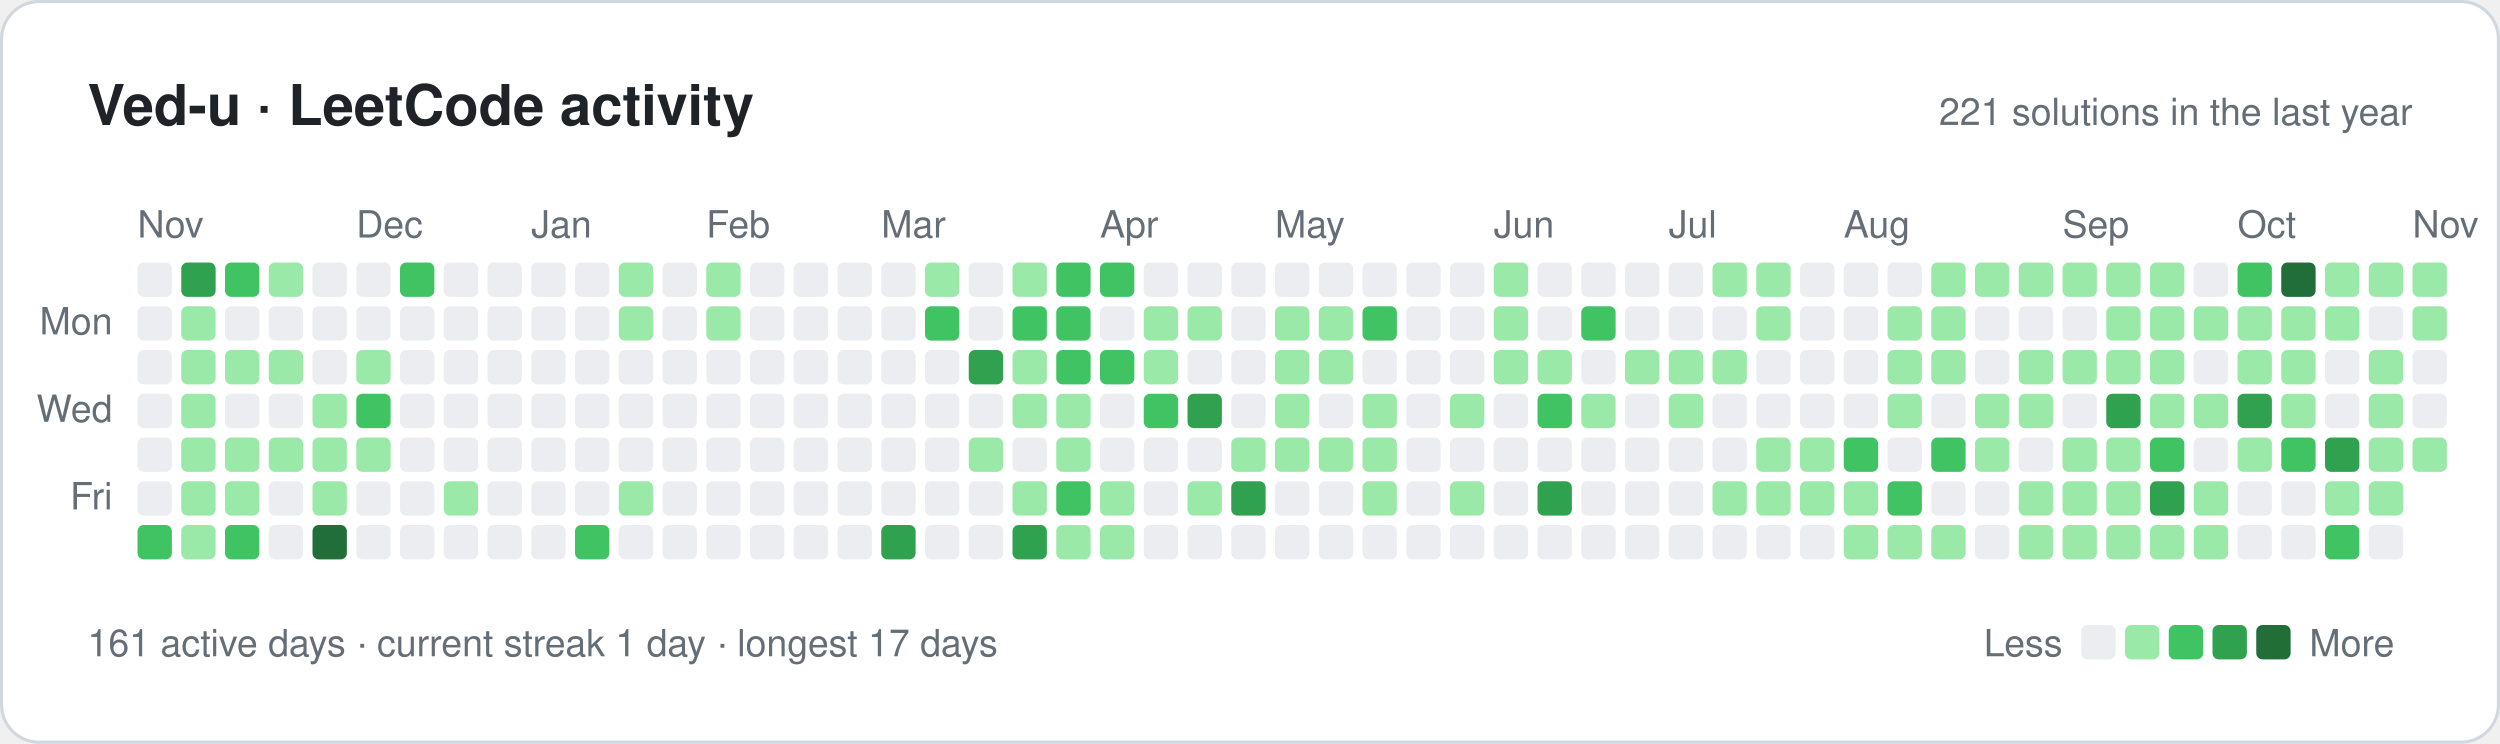
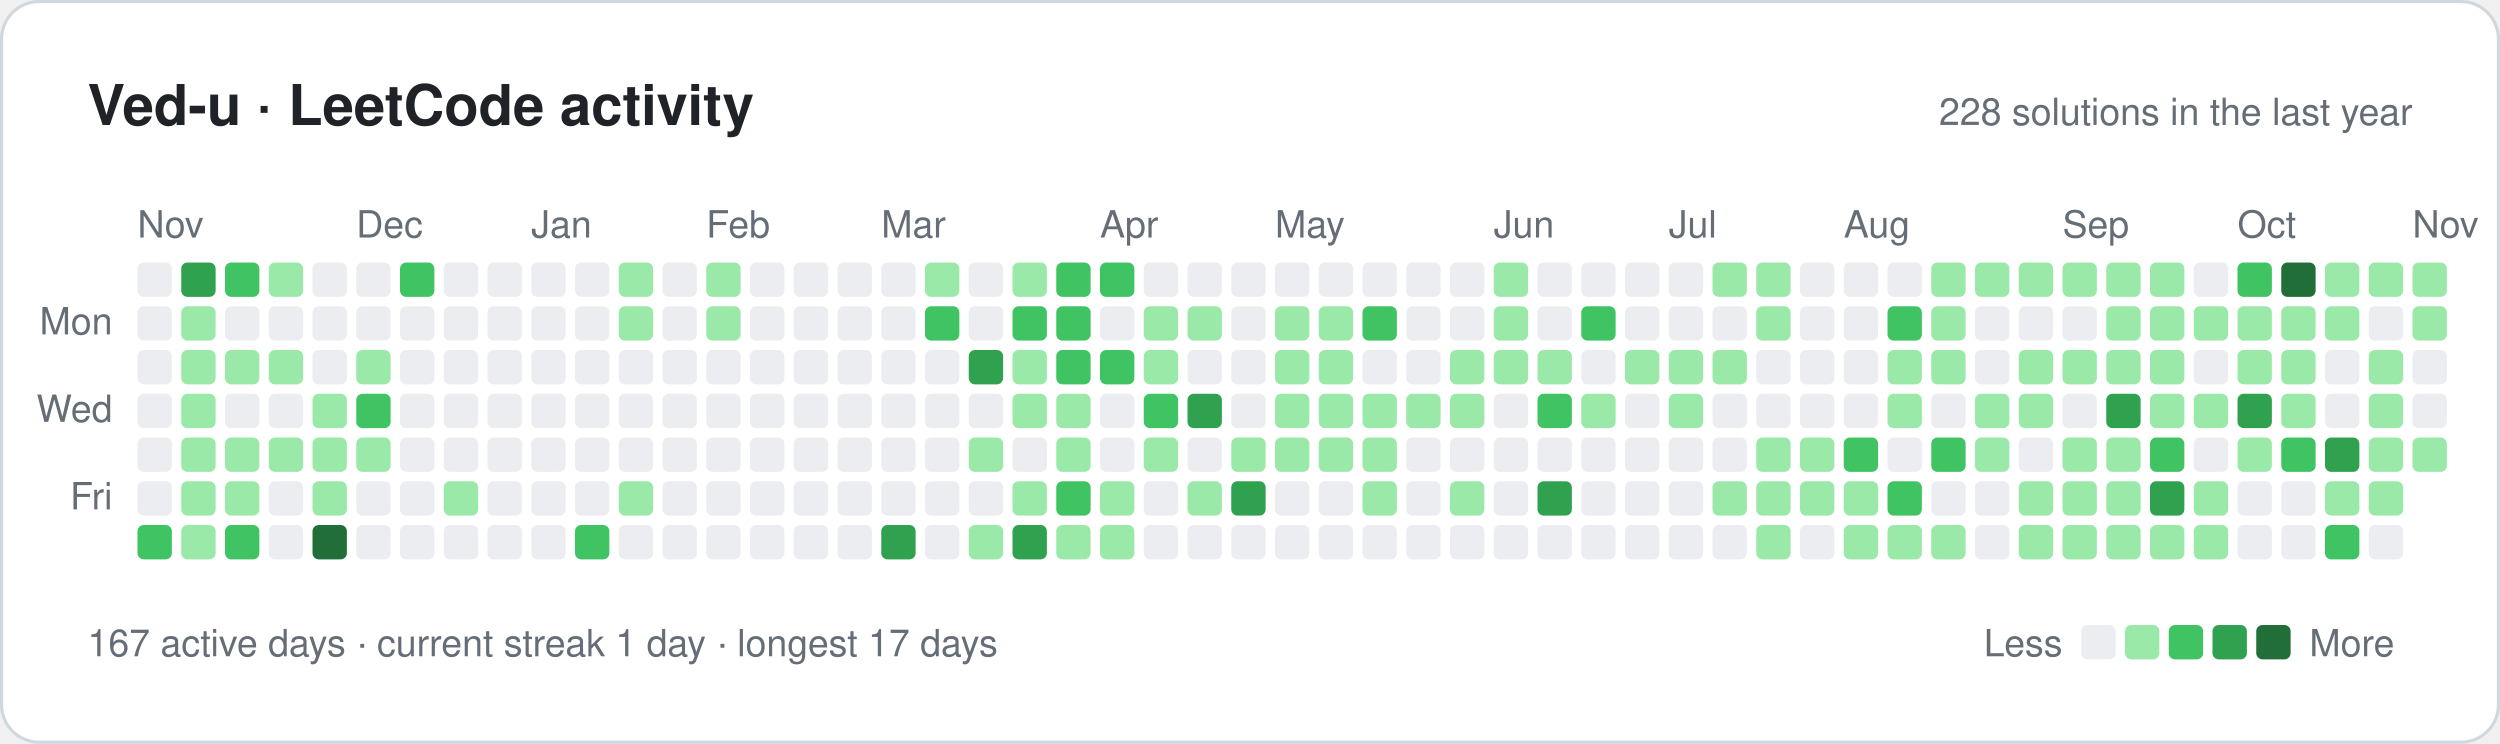
<svg xmlns="http://www.w3.org/2000/svg" width="800" height="238" viewBox="0 0 800 238" font-family="-apple-system,BlinkMacSystemFont,'Segoe UI',Helvetica,Arial,sans-serif" role="img" aria-labelledby="t">
  <style>
.bg{fill:#ffffff;stroke:#d0d7de}.title{fill:#1f2328;font-size:18px;font-weight:600}.muted{fill:#656d76;font-size:12px}
.label{fill:#1f2328;font-size:13px;font-weight:600}.value{fill:#1f2328;font-size:22px;font-weight:700}.value-sm{fill:#1f2328;font-size:14px;font-weight:700}
.total{fill:#1f2328;font-size:30px;font-weight:700}.track{fill:#eaeef2}.ring-track{stroke:#eaeef2}.divider{stroke:#d0d7de}.grid{stroke:#d0d7de;fill:none}
@media (prefers-color-scheme: dark){.bg{fill:#0d1117;stroke:#30363d}.title,.label,.value,.value-sm,.total{fill:#e6edf3}.muted{fill:#8b949e}.track{fill:#21262d}.ring-track{stroke:#21262d}.divider{stroke:#30363d}.grid{stroke:#30363d}}
@keyframes ls-fade{from{opacity:0;transform:translateY(6px)}to{opacity:1;transform:none}}
@keyframes ls-grow{from{transform:scaleX(0)}to{transform:scaleX(1)}}
@keyframes ls-pop{from{opacity:0;transform:scale(.2)}to{opacity:1;transform:scale(1)}}
@keyframes ls-pulse{0%,100%{opacity:1}50%{opacity:.3}}
.fade{animation:ls-fade .6s ease-out both}
.grow{transform-box:fill-box;transform-origin:left center;animation:ls-grow .9s cubic-bezier(.2,.7,.3,1) both}
.pulse{animation:ls-pulse 1.8s ease-in-out infinite}
.d1{animation-delay:0.12s}
.d2{animation-delay:0.24s}
.d3{animation-delay:0.36s}
.d4{animation-delay:0.48s}
.d5{animation-delay:0.60s}
.d6{animation-delay:0.72s}
.d7{animation-delay:0.84s}
.d8{animation-delay:0.96s}
@media (prefers-reduced-motion: reduce){*{animation:none!important}}
.h0{fill:#ebedf0}.h1{fill:#9be9a8}.h2{fill:#40c463}.h3{fill:#30a14e}.h4{fill:#216e39}
@media (prefers-color-scheme: dark){.h0{fill:#161b22}.h1{fill:#0e4429}.h2{fill:#006d32}.h3{fill:#26a641}.h4{fill:#39d353}}
</style>
  <rect x="0.5" y="0.5" width="799" height="237" rx="12" class="bg" />
  <g class="fade">
    <text x="28" y="40" class="title">Ved-u · LeetCode activity</text>
-     <text x="772" y="40" class="muted" text-anchor="end">221 solutions in the last year</text>
+     <text x="772" y="40" class="muted" text-anchor="end">228 solutions in the last year</text>
  </g>
  <text x="44" y="76" class="muted" font-size="11">Nov</text>
  <text x="114" y="76" class="muted" font-size="11">Dec</text>
  <text x="170" y="76" class="muted" font-size="11">Jan</text>
  <text x="226" y="76" class="muted" font-size="11">Feb</text>
  <text x="282" y="76" class="muted" font-size="11">Mar</text>
  <text x="352" y="76" class="muted" font-size="11">Apr</text>
  <text x="408" y="76" class="muted" font-size="11">May</text>
  <text x="478" y="76" class="muted" font-size="11">Jun</text>
  <text x="534" y="76" class="muted" font-size="11">Jul</text>
  <text x="590" y="76" class="muted" font-size="11">Aug</text>
  <text x="660" y="76" class="muted" font-size="11">Sep</text>
  <text x="716" y="76" class="muted" font-size="11">Oct</text>
  <text x="772" y="76" class="muted" font-size="11">Nov</text>
  <text x="36" y="107" class="muted" font-size="10" text-anchor="end">Mon</text>
  <text x="36" y="135" class="muted" font-size="10" text-anchor="end">Wed</text>
  <text x="36" y="163" class="muted" font-size="10" text-anchor="end">Fri</text>
  <g class="fade d1">
    <rect x="44" y="84" width="11" height="11" rx="2" class="h0" />
    <rect x="44" y="98" width="11" height="11" rx="2" class="h0" />
    <rect x="44" y="112" width="11" height="11" rx="2" class="h0" />
    <rect x="44" y="126" width="11" height="11" rx="2" class="h0" />
    <rect x="44" y="140" width="11" height="11" rx="2" class="h0" />
    <rect x="44" y="154" width="11" height="11" rx="2" class="h0" />
    <rect x="44" y="168" width="11" height="11" rx="2" class="h2" />
    <rect x="58" y="84" width="11" height="11" rx="2" class="h3" />
    <rect x="58" y="98" width="11" height="11" rx="2" class="h1" />
    <rect x="58" y="112" width="11" height="11" rx="2" class="h1" />
    <rect x="58" y="126" width="11" height="11" rx="2" class="h1" />
    <rect x="58" y="140" width="11" height="11" rx="2" class="h1" />
    <rect x="58" y="154" width="11" height="11" rx="2" class="h1" />
    <rect x="58" y="168" width="11" height="11" rx="2" class="h1" />
    <rect x="72" y="84" width="11" height="11" rx="2" class="h2" />
    <rect x="72" y="98" width="11" height="11" rx="2" class="h0" />
    <rect x="72" y="112" width="11" height="11" rx="2" class="h1" />
    <rect x="72" y="126" width="11" height="11" rx="2" class="h0" />
    <rect x="72" y="140" width="11" height="11" rx="2" class="h1" />
    <rect x="72" y="154" width="11" height="11" rx="2" class="h1" />
    <rect x="72" y="168" width="11" height="11" rx="2" class="h2" />
    <rect x="86" y="84" width="11" height="11" rx="2" class="h1" />
    <rect x="86" y="98" width="11" height="11" rx="2" class="h0" />
    <rect x="86" y="112" width="11" height="11" rx="2" class="h1" />
    <rect x="86" y="126" width="11" height="11" rx="2" class="h0" />
    <rect x="86" y="140" width="11" height="11" rx="2" class="h1" />
    <rect x="86" y="154" width="11" height="11" rx="2" class="h0" />
    <rect x="86" y="168" width="11" height="11" rx="2" class="h0" />
    <rect x="100" y="84" width="11" height="11" rx="2" class="h0" />
    <rect x="100" y="98" width="11" height="11" rx="2" class="h0" />
    <rect x="100" y="112" width="11" height="11" rx="2" class="h0" />
    <rect x="100" y="126" width="11" height="11" rx="2" class="h1" />
    <rect x="100" y="140" width="11" height="11" rx="2" class="h1" />
    <rect x="100" y="154" width="11" height="11" rx="2" class="h1" />
    <rect x="100" y="168" width="11" height="11" rx="2" class="h4" />
    <rect x="114" y="84" width="11" height="11" rx="2" class="h0" />
    <rect x="114" y="98" width="11" height="11" rx="2" class="h0" />
    <rect x="114" y="112" width="11" height="11" rx="2" class="h1" />
    <rect x="114" y="126" width="11" height="11" rx="2" class="h2" />
    <rect x="114" y="140" width="11" height="11" rx="2" class="h1" />
    <rect x="114" y="154" width="11" height="11" rx="2" class="h0" />
    <rect x="114" y="168" width="11" height="11" rx="2" class="h0" />
    <rect x="128" y="84" width="11" height="11" rx="2" class="h2" />
    <rect x="128" y="98" width="11" height="11" rx="2" class="h0" />
    <rect x="128" y="112" width="11" height="11" rx="2" class="h0" />
    <rect x="128" y="126" width="11" height="11" rx="2" class="h0" />
    <rect x="128" y="140" width="11" height="11" rx="2" class="h0" />
    <rect x="128" y="154" width="11" height="11" rx="2" class="h0" />
    <rect x="128" y="168" width="11" height="11" rx="2" class="h0" />
    <rect x="142" y="84" width="11" height="11" rx="2" class="h0" />
    <rect x="142" y="98" width="11" height="11" rx="2" class="h0" />
    <rect x="142" y="112" width="11" height="11" rx="2" class="h0" />
    <rect x="142" y="126" width="11" height="11" rx="2" class="h0" />
    <rect x="142" y="140" width="11" height="11" rx="2" class="h0" />
    <rect x="142" y="154" width="11" height="11" rx="2" class="h1" />
    <rect x="142" y="168" width="11" height="11" rx="2" class="h0" />
    <rect x="156" y="84" width="11" height="11" rx="2" class="h0" />
    <rect x="156" y="98" width="11" height="11" rx="2" class="h0" />
    <rect x="156" y="112" width="11" height="11" rx="2" class="h0" />
    <rect x="156" y="126" width="11" height="11" rx="2" class="h0" />
    <rect x="156" y="140" width="11" height="11" rx="2" class="h0" />
    <rect x="156" y="154" width="11" height="11" rx="2" class="h0" />
    <rect x="156" y="168" width="11" height="11" rx="2" class="h0" />
    <rect x="170" y="84" width="11" height="11" rx="2" class="h0" />
    <rect x="170" y="98" width="11" height="11" rx="2" class="h0" />
    <rect x="170" y="112" width="11" height="11" rx="2" class="h0" />
    <rect x="170" y="126" width="11" height="11" rx="2" class="h0" />
    <rect x="170" y="140" width="11" height="11" rx="2" class="h0" />
    <rect x="170" y="154" width="11" height="11" rx="2" class="h0" />
    <rect x="170" y="168" width="11" height="11" rx="2" class="h0" />
    <rect x="184" y="84" width="11" height="11" rx="2" class="h0" />
    <rect x="184" y="98" width="11" height="11" rx="2" class="h0" />
    <rect x="184" y="112" width="11" height="11" rx="2" class="h0" />
    <rect x="184" y="126" width="11" height="11" rx="2" class="h0" />
    <rect x="184" y="140" width="11" height="11" rx="2" class="h0" />
    <rect x="184" y="154" width="11" height="11" rx="2" class="h0" />
    <rect x="184" y="168" width="11" height="11" rx="2" class="h2" />
    <rect x="198" y="84" width="11" height="11" rx="2" class="h1" />
    <rect x="198" y="98" width="11" height="11" rx="2" class="h1" />
    <rect x="198" y="112" width="11" height="11" rx="2" class="h0" />
    <rect x="198" y="126" width="11" height="11" rx="2" class="h0" />
    <rect x="198" y="140" width="11" height="11" rx="2" class="h0" />
    <rect x="198" y="154" width="11" height="11" rx="2" class="h1" />
    <rect x="198" y="168" width="11" height="11" rx="2" class="h0" />
    <rect x="212" y="84" width="11" height="11" rx="2" class="h0" />
    <rect x="212" y="98" width="11" height="11" rx="2" class="h0" />
    <rect x="212" y="112" width="11" height="11" rx="2" class="h0" />
    <rect x="212" y="126" width="11" height="11" rx="2" class="h0" />
    <rect x="212" y="140" width="11" height="11" rx="2" class="h0" />
    <rect x="212" y="154" width="11" height="11" rx="2" class="h0" />
    <rect x="212" y="168" width="11" height="11" rx="2" class="h0" />
    <rect x="226" y="84" width="11" height="11" rx="2" class="h1" />
    <rect x="226" y="98" width="11" height="11" rx="2" class="h1" />
    <rect x="226" y="112" width="11" height="11" rx="2" class="h0" />
    <rect x="226" y="126" width="11" height="11" rx="2" class="h0" />
    <rect x="226" y="140" width="11" height="11" rx="2" class="h0" />
    <rect x="226" y="154" width="11" height="11" rx="2" class="h0" />
    <rect x="226" y="168" width="11" height="11" rx="2" class="h0" />
    <rect x="240" y="84" width="11" height="11" rx="2" class="h0" />
    <rect x="240" y="98" width="11" height="11" rx="2" class="h0" />
    <rect x="240" y="112" width="11" height="11" rx="2" class="h0" />
    <rect x="240" y="126" width="11" height="11" rx="2" class="h0" />
    <rect x="240" y="140" width="11" height="11" rx="2" class="h0" />
    <rect x="240" y="154" width="11" height="11" rx="2" class="h0" />
    <rect x="240" y="168" width="11" height="11" rx="2" class="h0" />
    <rect x="254" y="84" width="11" height="11" rx="2" class="h0" />
    <rect x="254" y="98" width="11" height="11" rx="2" class="h0" />
    <rect x="254" y="112" width="11" height="11" rx="2" class="h0" />
    <rect x="254" y="126" width="11" height="11" rx="2" class="h0" />
    <rect x="254" y="140" width="11" height="11" rx="2" class="h0" />
    <rect x="254" y="154" width="11" height="11" rx="2" class="h0" />
    <rect x="254" y="168" width="11" height="11" rx="2" class="h0" />
    <rect x="268" y="84" width="11" height="11" rx="2" class="h0" />
    <rect x="268" y="98" width="11" height="11" rx="2" class="h0" />
    <rect x="268" y="112" width="11" height="11" rx="2" class="h0" />
    <rect x="268" y="126" width="11" height="11" rx="2" class="h0" />
    <rect x="268" y="140" width="11" height="11" rx="2" class="h0" />
    <rect x="268" y="154" width="11" height="11" rx="2" class="h0" />
    <rect x="268" y="168" width="11" height="11" rx="2" class="h0" />
    <rect x="282" y="84" width="11" height="11" rx="2" class="h0" />
    <rect x="282" y="98" width="11" height="11" rx="2" class="h0" />
    <rect x="282" y="112" width="11" height="11" rx="2" class="h0" />
    <rect x="282" y="126" width="11" height="11" rx="2" class="h0" />
    <rect x="282" y="140" width="11" height="11" rx="2" class="h0" />
    <rect x="282" y="154" width="11" height="11" rx="2" class="h0" />
    <rect x="282" y="168" width="11" height="11" rx="2" class="h3" />
    <rect x="296" y="84" width="11" height="11" rx="2" class="h1" />
    <rect x="296" y="98" width="11" height="11" rx="2" class="h2" />
    <rect x="296" y="112" width="11" height="11" rx="2" class="h0" />
    <rect x="296" y="126" width="11" height="11" rx="2" class="h0" />
    <rect x="296" y="140" width="11" height="11" rx="2" class="h0" />
    <rect x="296" y="154" width="11" height="11" rx="2" class="h0" />
    <rect x="296" y="168" width="11" height="11" rx="2" class="h0" />
    <rect x="310" y="84" width="11" height="11" rx="2" class="h0" />
    <rect x="310" y="98" width="11" height="11" rx="2" class="h0" />
    <rect x="310" y="112" width="11" height="11" rx="2" class="h3" />
    <rect x="310" y="126" width="11" height="11" rx="2" class="h0" />
    <rect x="310" y="140" width="11" height="11" rx="2" class="h1" />
    <rect x="310" y="154" width="11" height="11" rx="2" class="h0" />
-     <rect x="310" y="168" width="11" height="11" rx="2" class="h0" />
+     <rect x="310" y="168" width="11" height="11" rx="2" class="h1" />
    <rect x="324" y="84" width="11" height="11" rx="2" class="h1" />
    <rect x="324" y="98" width="11" height="11" rx="2" class="h2" />
    <rect x="324" y="112" width="11" height="11" rx="2" class="h1" />
    <rect x="324" y="126" width="11" height="11" rx="2" class="h1" />
    <rect x="324" y="140" width="11" height="11" rx="2" class="h0" />
    <rect x="324" y="154" width="11" height="11" rx="2" class="h1" />
    <rect x="324" y="168" width="11" height="11" rx="2" class="h3" />
    <rect x="338" y="84" width="11" height="11" rx="2" class="h2" />
    <rect x="338" y="98" width="11" height="11" rx="2" class="h2" />
    <rect x="338" y="112" width="11" height="11" rx="2" class="h2" />
    <rect x="338" y="126" width="11" height="11" rx="2" class="h1" />
    <rect x="338" y="140" width="11" height="11" rx="2" class="h1" />
    <rect x="338" y="154" width="11" height="11" rx="2" class="h2" />
    <rect x="338" y="168" width="11" height="11" rx="2" class="h1" />
    <rect x="352" y="84" width="11" height="11" rx="2" class="h2" />
    <rect x="352" y="98" width="11" height="11" rx="2" class="h0" />
    <rect x="352" y="112" width="11" height="11" rx="2" class="h2" />
    <rect x="352" y="126" width="11" height="11" rx="2" class="h0" />
    <rect x="352" y="140" width="11" height="11" rx="2" class="h0" />
    <rect x="352" y="154" width="11" height="11" rx="2" class="h1" />
    <rect x="352" y="168" width="11" height="11" rx="2" class="h1" />
    <rect x="366" y="84" width="11" height="11" rx="2" class="h0" />
    <rect x="366" y="98" width="11" height="11" rx="2" class="h1" />
    <rect x="366" y="112" width="11" height="11" rx="2" class="h1" />
    <rect x="366" y="126" width="11" height="11" rx="2" class="h2" />
-     <rect x="366" y="140" width="11" height="11" rx="2" class="h0" />
+     <rect x="366" y="140" width="11" height="11" rx="2" class="h1" />
    <rect x="366" y="154" width="11" height="11" rx="2" class="h0" />
    <rect x="366" y="168" width="11" height="11" rx="2" class="h0" />
    <rect x="380" y="84" width="11" height="11" rx="2" class="h0" />
    <rect x="380" y="98" width="11" height="11" rx="2" class="h1" />
    <rect x="380" y="112" width="11" height="11" rx="2" class="h0" />
    <rect x="380" y="126" width="11" height="11" rx="2" class="h3" />
    <rect x="380" y="140" width="11" height="11" rx="2" class="h0" />
    <rect x="380" y="154" width="11" height="11" rx="2" class="h1" />
    <rect x="380" y="168" width="11" height="11" rx="2" class="h0" />
    <rect x="394" y="84" width="11" height="11" rx="2" class="h0" />
    <rect x="394" y="98" width="11" height="11" rx="2" class="h0" />
    <rect x="394" y="112" width="11" height="11" rx="2" class="h0" />
    <rect x="394" y="126" width="11" height="11" rx="2" class="h0" />
    <rect x="394" y="140" width="11" height="11" rx="2" class="h1" />
    <rect x="394" y="154" width="11" height="11" rx="2" class="h3" />
    <rect x="394" y="168" width="11" height="11" rx="2" class="h0" />
    <rect x="408" y="84" width="11" height="11" rx="2" class="h0" />
    <rect x="408" y="98" width="11" height="11" rx="2" class="h1" />
    <rect x="408" y="112" width="11" height="11" rx="2" class="h1" />
    <rect x="408" y="126" width="11" height="11" rx="2" class="h1" />
    <rect x="408" y="140" width="11" height="11" rx="2" class="h1" />
    <rect x="408" y="154" width="11" height="11" rx="2" class="h0" />
    <rect x="408" y="168" width="11" height="11" rx="2" class="h0" />
    <rect x="422" y="84" width="11" height="11" rx="2" class="h0" />
    <rect x="422" y="98" width="11" height="11" rx="2" class="h1" />
    <rect x="422" y="112" width="11" height="11" rx="2" class="h1" />
-     <rect x="422" y="126" width="11" height="11" rx="2" class="h0" />
+     <rect x="422" y="126" width="11" height="11" rx="2" class="h1" />
    <rect x="422" y="140" width="11" height="11" rx="2" class="h1" />
    <rect x="422" y="154" width="11" height="11" rx="2" class="h0" />
    <rect x="422" y="168" width="11" height="11" rx="2" class="h0" />
    <rect x="436" y="84" width="11" height="11" rx="2" class="h0" />
    <rect x="436" y="98" width="11" height="11" rx="2" class="h2" />
    <rect x="436" y="112" width="11" height="11" rx="2" class="h0" />
    <rect x="436" y="126" width="11" height="11" rx="2" class="h1" />
    <rect x="436" y="140" width="11" height="11" rx="2" class="h1" />
    <rect x="436" y="154" width="11" height="11" rx="2" class="h1" />
    <rect x="436" y="168" width="11" height="11" rx="2" class="h0" />
    <rect x="450" y="84" width="11" height="11" rx="2" class="h0" />
    <rect x="450" y="98" width="11" height="11" rx="2" class="h0" />
    <rect x="450" y="112" width="11" height="11" rx="2" class="h0" />
-     <rect x="450" y="126" width="11" height="11" rx="2" class="h0" />
+     <rect x="450" y="126" width="11" height="11" rx="2" class="h1" />
    <rect x="450" y="140" width="11" height="11" rx="2" class="h0" />
    <rect x="450" y="154" width="11" height="11" rx="2" class="h0" />
    <rect x="450" y="168" width="11" height="11" rx="2" class="h0" />
    <rect x="464" y="84" width="11" height="11" rx="2" class="h0" />
    <rect x="464" y="98" width="11" height="11" rx="2" class="h0" />
-     <rect x="464" y="112" width="11" height="11" rx="2" class="h0" />
+     <rect x="464" y="112" width="11" height="11" rx="2" class="h1" />
    <rect x="464" y="126" width="11" height="11" rx="2" class="h1" />
    <rect x="464" y="140" width="11" height="11" rx="2" class="h0" />
    <rect x="464" y="154" width="11" height="11" rx="2" class="h1" />
    <rect x="464" y="168" width="11" height="11" rx="2" class="h0" />
    <rect x="478" y="84" width="11" height="11" rx="2" class="h1" />
    <rect x="478" y="98" width="11" height="11" rx="2" class="h1" />
    <rect x="478" y="112" width="11" height="11" rx="2" class="h1" />
    <rect x="478" y="126" width="11" height="11" rx="2" class="h0" />
    <rect x="478" y="140" width="11" height="11" rx="2" class="h0" />
    <rect x="478" y="154" width="11" height="11" rx="2" class="h0" />
    <rect x="478" y="168" width="11" height="11" rx="2" class="h0" />
    <rect x="492" y="84" width="11" height="11" rx="2" class="h0" />
    <rect x="492" y="98" width="11" height="11" rx="2" class="h0" />
    <rect x="492" y="112" width="11" height="11" rx="2" class="h1" />
    <rect x="492" y="126" width="11" height="11" rx="2" class="h2" />
    <rect x="492" y="140" width="11" height="11" rx="2" class="h0" />
    <rect x="492" y="154" width="11" height="11" rx="2" class="h3" />
    <rect x="492" y="168" width="11" height="11" rx="2" class="h0" />
    <rect x="506" y="84" width="11" height="11" rx="2" class="h0" />
    <rect x="506" y="98" width="11" height="11" rx="2" class="h2" />
    <rect x="506" y="112" width="11" height="11" rx="2" class="h0" />
    <rect x="506" y="126" width="11" height="11" rx="2" class="h1" />
    <rect x="506" y="140" width="11" height="11" rx="2" class="h0" />
    <rect x="506" y="154" width="11" height="11" rx="2" class="h0" />
    <rect x="506" y="168" width="11" height="11" rx="2" class="h0" />
    <rect x="520" y="84" width="11" height="11" rx="2" class="h0" />
    <rect x="520" y="98" width="11" height="11" rx="2" class="h0" />
    <rect x="520" y="112" width="11" height="11" rx="2" class="h1" />
    <rect x="520" y="126" width="11" height="11" rx="2" class="h0" />
    <rect x="520" y="140" width="11" height="11" rx="2" class="h0" />
    <rect x="520" y="154" width="11" height="11" rx="2" class="h0" />
    <rect x="520" y="168" width="11" height="11" rx="2" class="h0" />
    <rect x="534" y="84" width="11" height="11" rx="2" class="h0" />
    <rect x="534" y="98" width="11" height="11" rx="2" class="h0" />
    <rect x="534" y="112" width="11" height="11" rx="2" class="h1" />
    <rect x="534" y="126" width="11" height="11" rx="2" class="h1" />
    <rect x="534" y="140" width="11" height="11" rx="2" class="h0" />
    <rect x="534" y="154" width="11" height="11" rx="2" class="h0" />
    <rect x="534" y="168" width="11" height="11" rx="2" class="h0" />
    <rect x="548" y="84" width="11" height="11" rx="2" class="h1" />
    <rect x="548" y="98" width="11" height="11" rx="2" class="h0" />
    <rect x="548" y="112" width="11" height="11" rx="2" class="h1" />
    <rect x="548" y="126" width="11" height="11" rx="2" class="h0" />
    <rect x="548" y="140" width="11" height="11" rx="2" class="h0" />
    <rect x="548" y="154" width="11" height="11" rx="2" class="h1" />
    <rect x="548" y="168" width="11" height="11" rx="2" class="h0" />
    <rect x="562" y="84" width="11" height="11" rx="2" class="h1" />
    <rect x="562" y="98" width="11" height="11" rx="2" class="h1" />
    <rect x="562" y="112" width="11" height="11" rx="2" class="h0" />
    <rect x="562" y="126" width="11" height="11" rx="2" class="h0" />
    <rect x="562" y="140" width="11" height="11" rx="2" class="h1" />
    <rect x="562" y="154" width="11" height="11" rx="2" class="h1" />
-     <rect x="562" y="168" width="11" height="11" rx="2" class="h0" />
+     <rect x="562" y="168" width="11" height="11" rx="2" class="h1" />
    <rect x="576" y="84" width="11" height="11" rx="2" class="h0" />
    <rect x="576" y="98" width="11" height="11" rx="2" class="h0" />
    <rect x="576" y="112" width="11" height="11" rx="2" class="h0" />
    <rect x="576" y="126" width="11" height="11" rx="2" class="h0" />
    <rect x="576" y="140" width="11" height="11" rx="2" class="h1" />
    <rect x="576" y="154" width="11" height="11" rx="2" class="h1" />
    <rect x="576" y="168" width="11" height="11" rx="2" class="h0" />
    <rect x="590" y="84" width="11" height="11" rx="2" class="h0" />
    <rect x="590" y="98" width="11" height="11" rx="2" class="h0" />
    <rect x="590" y="112" width="11" height="11" rx="2" class="h0" />
    <rect x="590" y="126" width="11" height="11" rx="2" class="h0" />
    <rect x="590" y="140" width="11" height="11" rx="2" class="h2" />
    <rect x="590" y="154" width="11" height="11" rx="2" class="h1" />
    <rect x="590" y="168" width="11" height="11" rx="2" class="h1" />
    <rect x="604" y="84" width="11" height="11" rx="2" class="h0" />
-     <rect x="604" y="98" width="11" height="11" rx="2" class="h1" />
+     <rect x="604" y="98" width="11" height="11" rx="2" class="h2" />
    <rect x="604" y="112" width="11" height="11" rx="2" class="h1" />
    <rect x="604" y="126" width="11" height="11" rx="2" class="h1" />
    <rect x="604" y="140" width="11" height="11" rx="2" class="h0" />
    <rect x="604" y="154" width="11" height="11" rx="2" class="h2" />
    <rect x="604" y="168" width="11" height="11" rx="2" class="h1" />
    <rect x="618" y="84" width="11" height="11" rx="2" class="h1" />
    <rect x="618" y="98" width="11" height="11" rx="2" class="h1" />
    <rect x="618" y="112" width="11" height="11" rx="2" class="h1" />
    <rect x="618" y="126" width="11" height="11" rx="2" class="h0" />
    <rect x="618" y="140" width="11" height="11" rx="2" class="h2" />
    <rect x="618" y="154" width="11" height="11" rx="2" class="h0" />
    <rect x="618" y="168" width="11" height="11" rx="2" class="h1" />
    <rect x="632" y="84" width="11" height="11" rx="2" class="h1" />
    <rect x="632" y="98" width="11" height="11" rx="2" class="h0" />
    <rect x="632" y="112" width="11" height="11" rx="2" class="h0" />
    <rect x="632" y="126" width="11" height="11" rx="2" class="h1" />
    <rect x="632" y="140" width="11" height="11" rx="2" class="h1" />
    <rect x="632" y="154" width="11" height="11" rx="2" class="h0" />
    <rect x="632" y="168" width="11" height="11" rx="2" class="h0" />
    <rect x="646" y="84" width="11" height="11" rx="2" class="h1" />
    <rect x="646" y="98" width="11" height="11" rx="2" class="h0" />
    <rect x="646" y="112" width="11" height="11" rx="2" class="h1" />
    <rect x="646" y="126" width="11" height="11" rx="2" class="h1" />
    <rect x="646" y="140" width="11" height="11" rx="2" class="h0" />
    <rect x="646" y="154" width="11" height="11" rx="2" class="h1" />
    <rect x="646" y="168" width="11" height="11" rx="2" class="h1" />
    <rect x="660" y="84" width="11" height="11" rx="2" class="h1" />
    <rect x="660" y="98" width="11" height="11" rx="2" class="h0" />
    <rect x="660" y="112" width="11" height="11" rx="2" class="h1" />
    <rect x="660" y="126" width="11" height="11" rx="2" class="h0" />
    <rect x="660" y="140" width="11" height="11" rx="2" class="h1" />
    <rect x="660" y="154" width="11" height="11" rx="2" class="h1" />
    <rect x="660" y="168" width="11" height="11" rx="2" class="h1" />
    <rect x="674" y="84" width="11" height="11" rx="2" class="h1" />
    <rect x="674" y="98" width="11" height="11" rx="2" class="h1" />
    <rect x="674" y="112" width="11" height="11" rx="2" class="h1" />
    <rect x="674" y="126" width="11" height="11" rx="2" class="h3" />
    <rect x="674" y="140" width="11" height="11" rx="2" class="h1" />
    <rect x="674" y="154" width="11" height="11" rx="2" class="h1" />
    <rect x="674" y="168" width="11" height="11" rx="2" class="h1" />
    <rect x="688" y="84" width="11" height="11" rx="2" class="h1" />
    <rect x="688" y="98" width="11" height="11" rx="2" class="h1" />
    <rect x="688" y="112" width="11" height="11" rx="2" class="h1" />
    <rect x="688" y="126" width="11" height="11" rx="2" class="h1" />
    <rect x="688" y="140" width="11" height="11" rx="2" class="h2" />
    <rect x="688" y="154" width="11" height="11" rx="2" class="h3" />
    <rect x="688" y="168" width="11" height="11" rx="2" class="h1" />
    <rect x="702" y="84" width="11" height="11" rx="2" class="h0" />
    <rect x="702" y="98" width="11" height="11" rx="2" class="h1" />
    <rect x="702" y="112" width="11" height="11" rx="2" class="h0" />
    <rect x="702" y="126" width="11" height="11" rx="2" class="h1" />
    <rect x="702" y="140" width="11" height="11" rx="2" class="h0" />
    <rect x="702" y="154" width="11" height="11" rx="2" class="h1" />
    <rect x="702" y="168" width="11" height="11" rx="2" class="h1" />
    <rect x="716" y="84" width="11" height="11" rx="2" class="h2" />
    <rect x="716" y="98" width="11" height="11" rx="2" class="h1" />
    <rect x="716" y="112" width="11" height="11" rx="2" class="h1" />
    <rect x="716" y="126" width="11" height="11" rx="2" class="h3" />
    <rect x="716" y="140" width="11" height="11" rx="2" class="h1" />
    <rect x="716" y="154" width="11" height="11" rx="2" class="h0" />
    <rect x="716" y="168" width="11" height="11" rx="2" class="h0" />
    <rect x="730" y="84" width="11" height="11" rx="2" class="h4" />
    <rect x="730" y="98" width="11" height="11" rx="2" class="h1" />
    <rect x="730" y="112" width="11" height="11" rx="2" class="h1" />
    <rect x="730" y="126" width="11" height="11" rx="2" class="h1" />
    <rect x="730" y="140" width="11" height="11" rx="2" class="h2" />
    <rect x="730" y="154" width="11" height="11" rx="2" class="h0" />
    <rect x="730" y="168" width="11" height="11" rx="2" class="h0" />
    <rect x="744" y="84" width="11" height="11" rx="2" class="h1" />
    <rect x="744" y="98" width="11" height="11" rx="2" class="h1" />
    <rect x="744" y="112" width="11" height="11" rx="2" class="h0" />
    <rect x="744" y="126" width="11" height="11" rx="2" class="h0" />
    <rect x="744" y="140" width="11" height="11" rx="2" class="h3" />
    <rect x="744" y="154" width="11" height="11" rx="2" class="h1" />
    <rect x="744" y="168" width="11" height="11" rx="2" class="h2" />
    <rect x="758" y="84" width="11" height="11" rx="2" class="h1" />
    <rect x="758" y="98" width="11" height="11" rx="2" class="h0" />
    <rect x="758" y="112" width="11" height="11" rx="2" class="h1" />
    <rect x="758" y="126" width="11" height="11" rx="2" class="h1" />
    <rect x="758" y="140" width="11" height="11" rx="2" class="h1" />
    <rect x="758" y="154" width="11" height="11" rx="2" class="h1" />
    <rect x="758" y="168" width="11" height="11" rx="2" class="h0" />
    <rect x="772" y="84" width="11" height="11" rx="2" class="h1" />
    <rect x="772" y="98" width="11" height="11" rx="2" class="h1" />
    <rect x="772" y="112" width="11" height="11" rx="2" class="h0" />
    <rect x="772" y="126" width="11" height="11" rx="2" class="h0" />
    <rect x="772" y="140" width="11" height="11" rx="2" class="h1" />
  </g>
-   <text x="28" y="210" class="muted">161 active days · current streak 1 day · longest 17 days</text>
+   <text x="28" y="210" class="muted">167 active days · current streak 1 day · longest 17 days</text>
  <text x="660" y="210" class="muted" text-anchor="end">Less</text>
  <rect x="666" y="200" width="11" height="11" rx="2" class="h0" />
  <rect x="680" y="200" width="11" height="11" rx="2" class="h1" />
  <rect x="694" y="200" width="11" height="11" rx="2" class="h2" />
  <rect x="708" y="200" width="11" height="11" rx="2" class="h3" />
  <rect x="722" y="200" width="11" height="11" rx="2" class="h4" />
  <text x="739" y="210" class="muted">More</text>
</svg>
